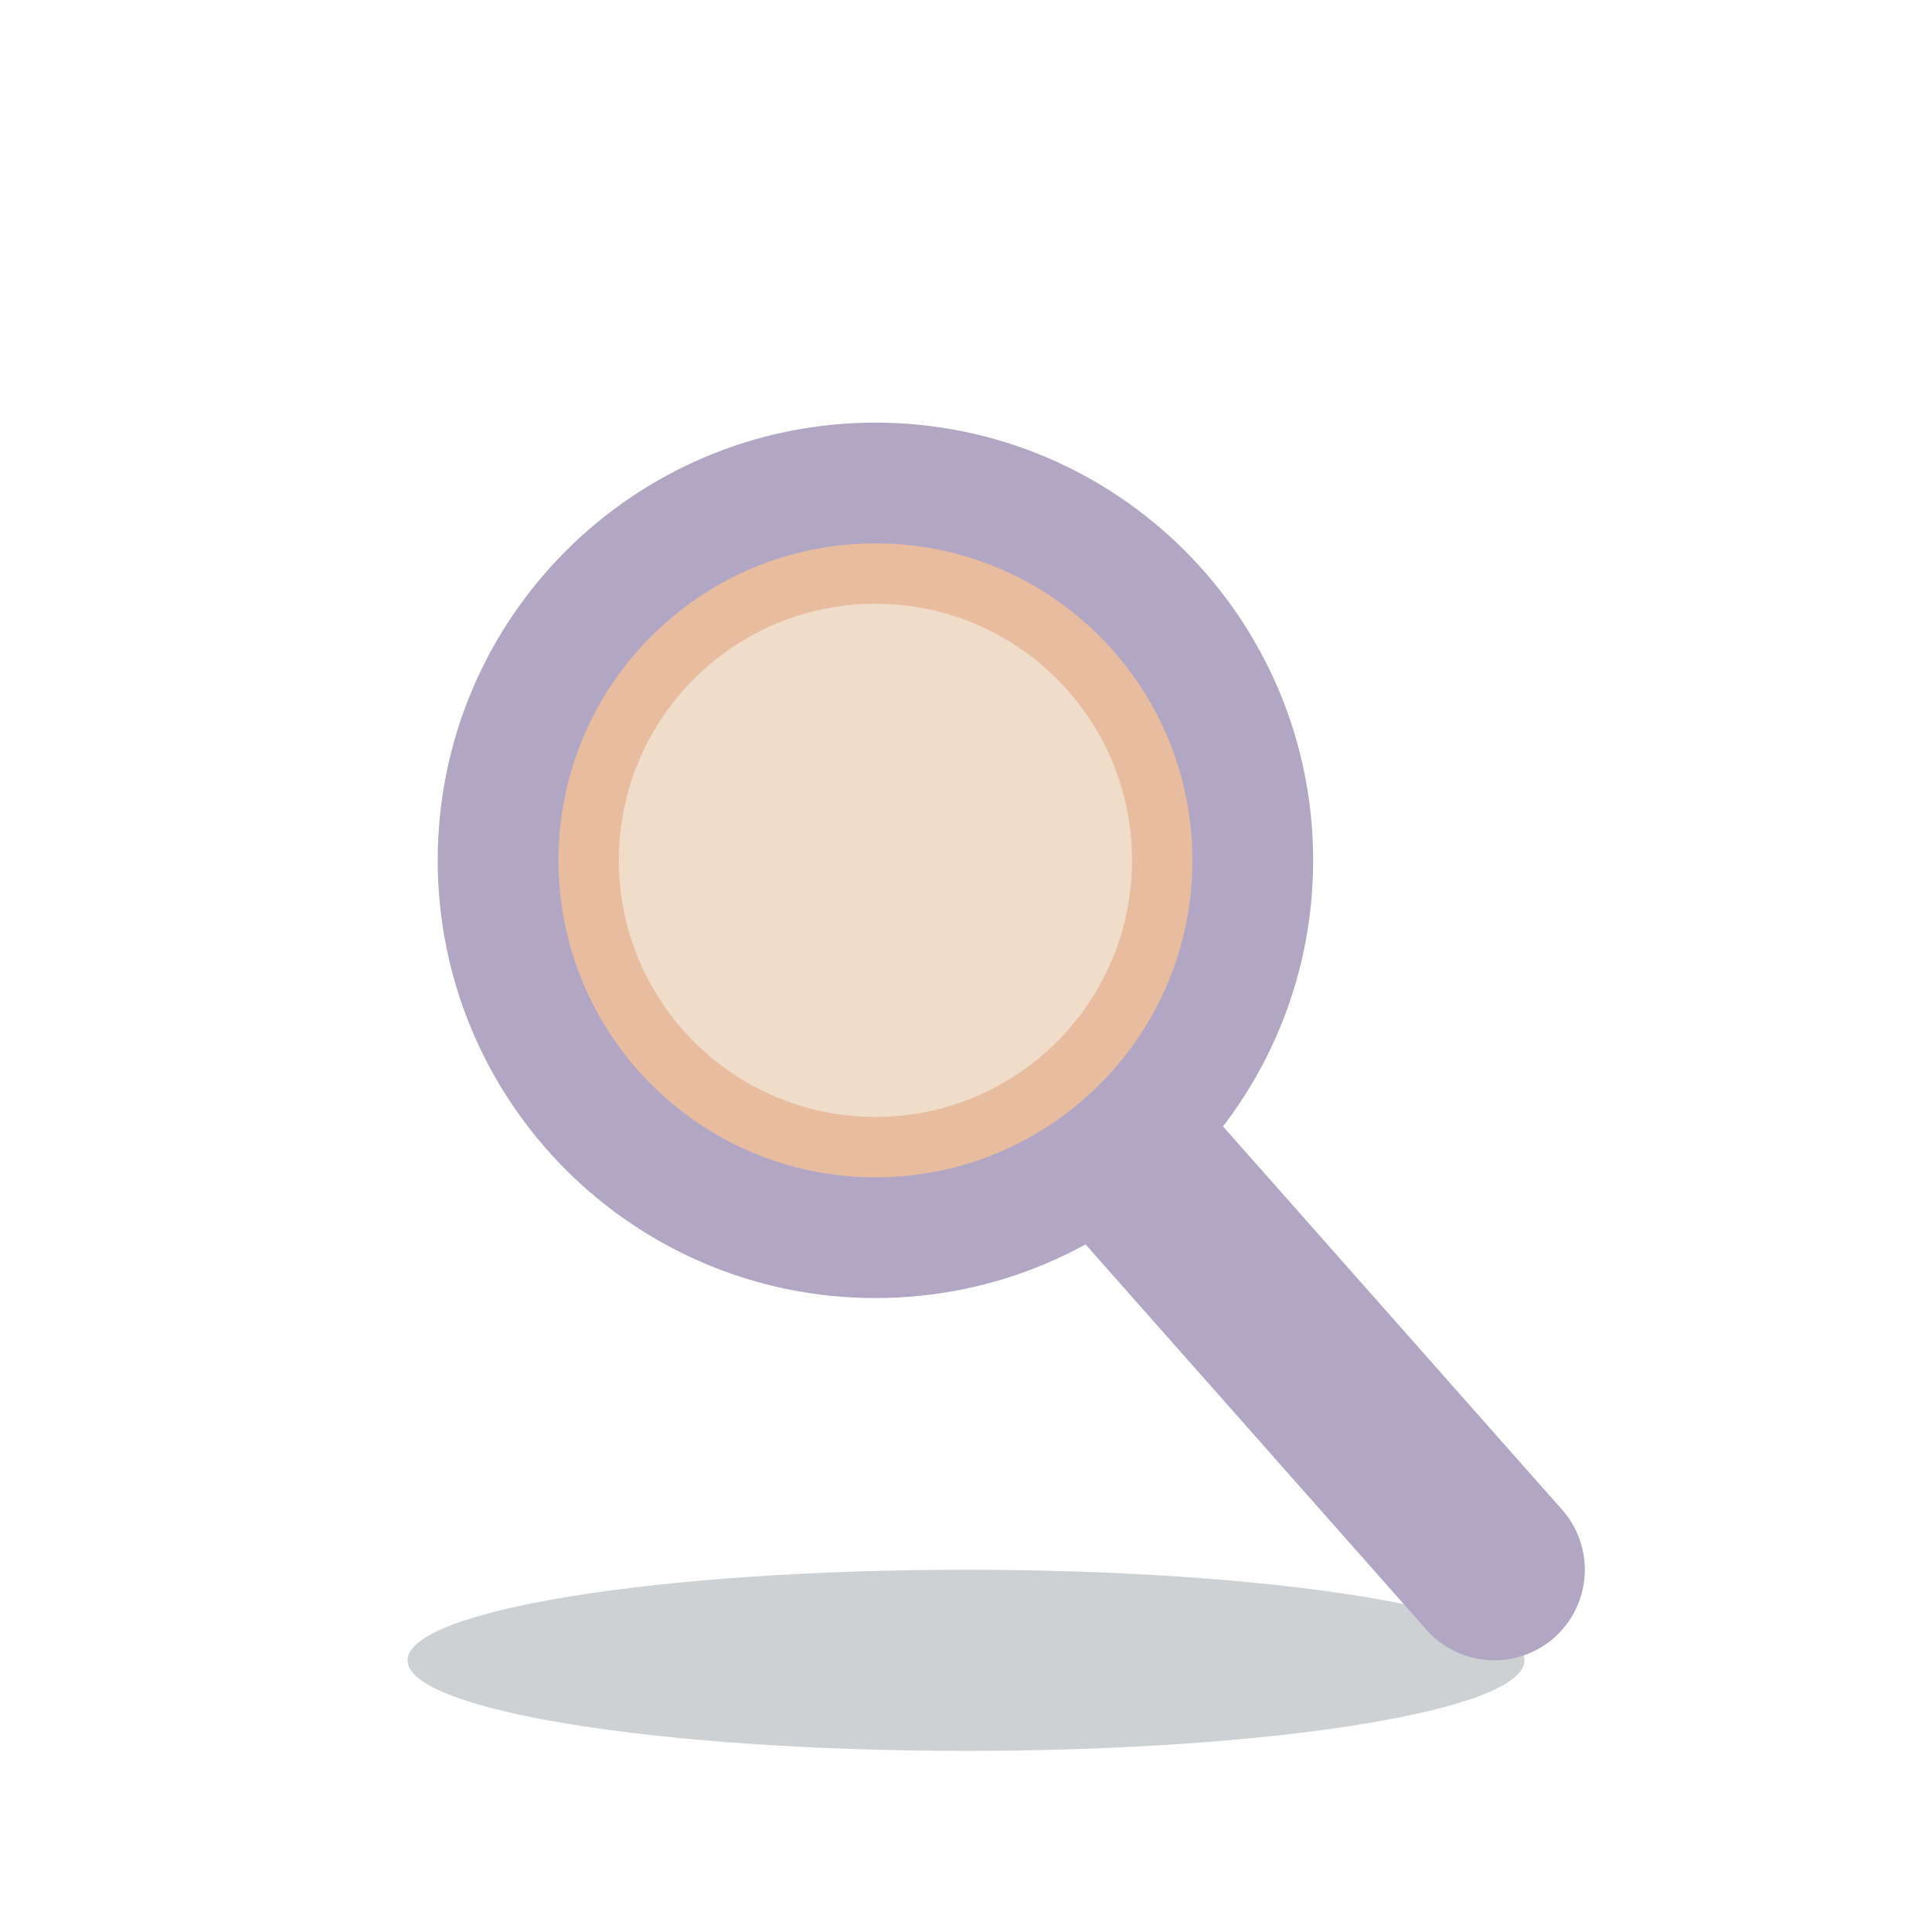
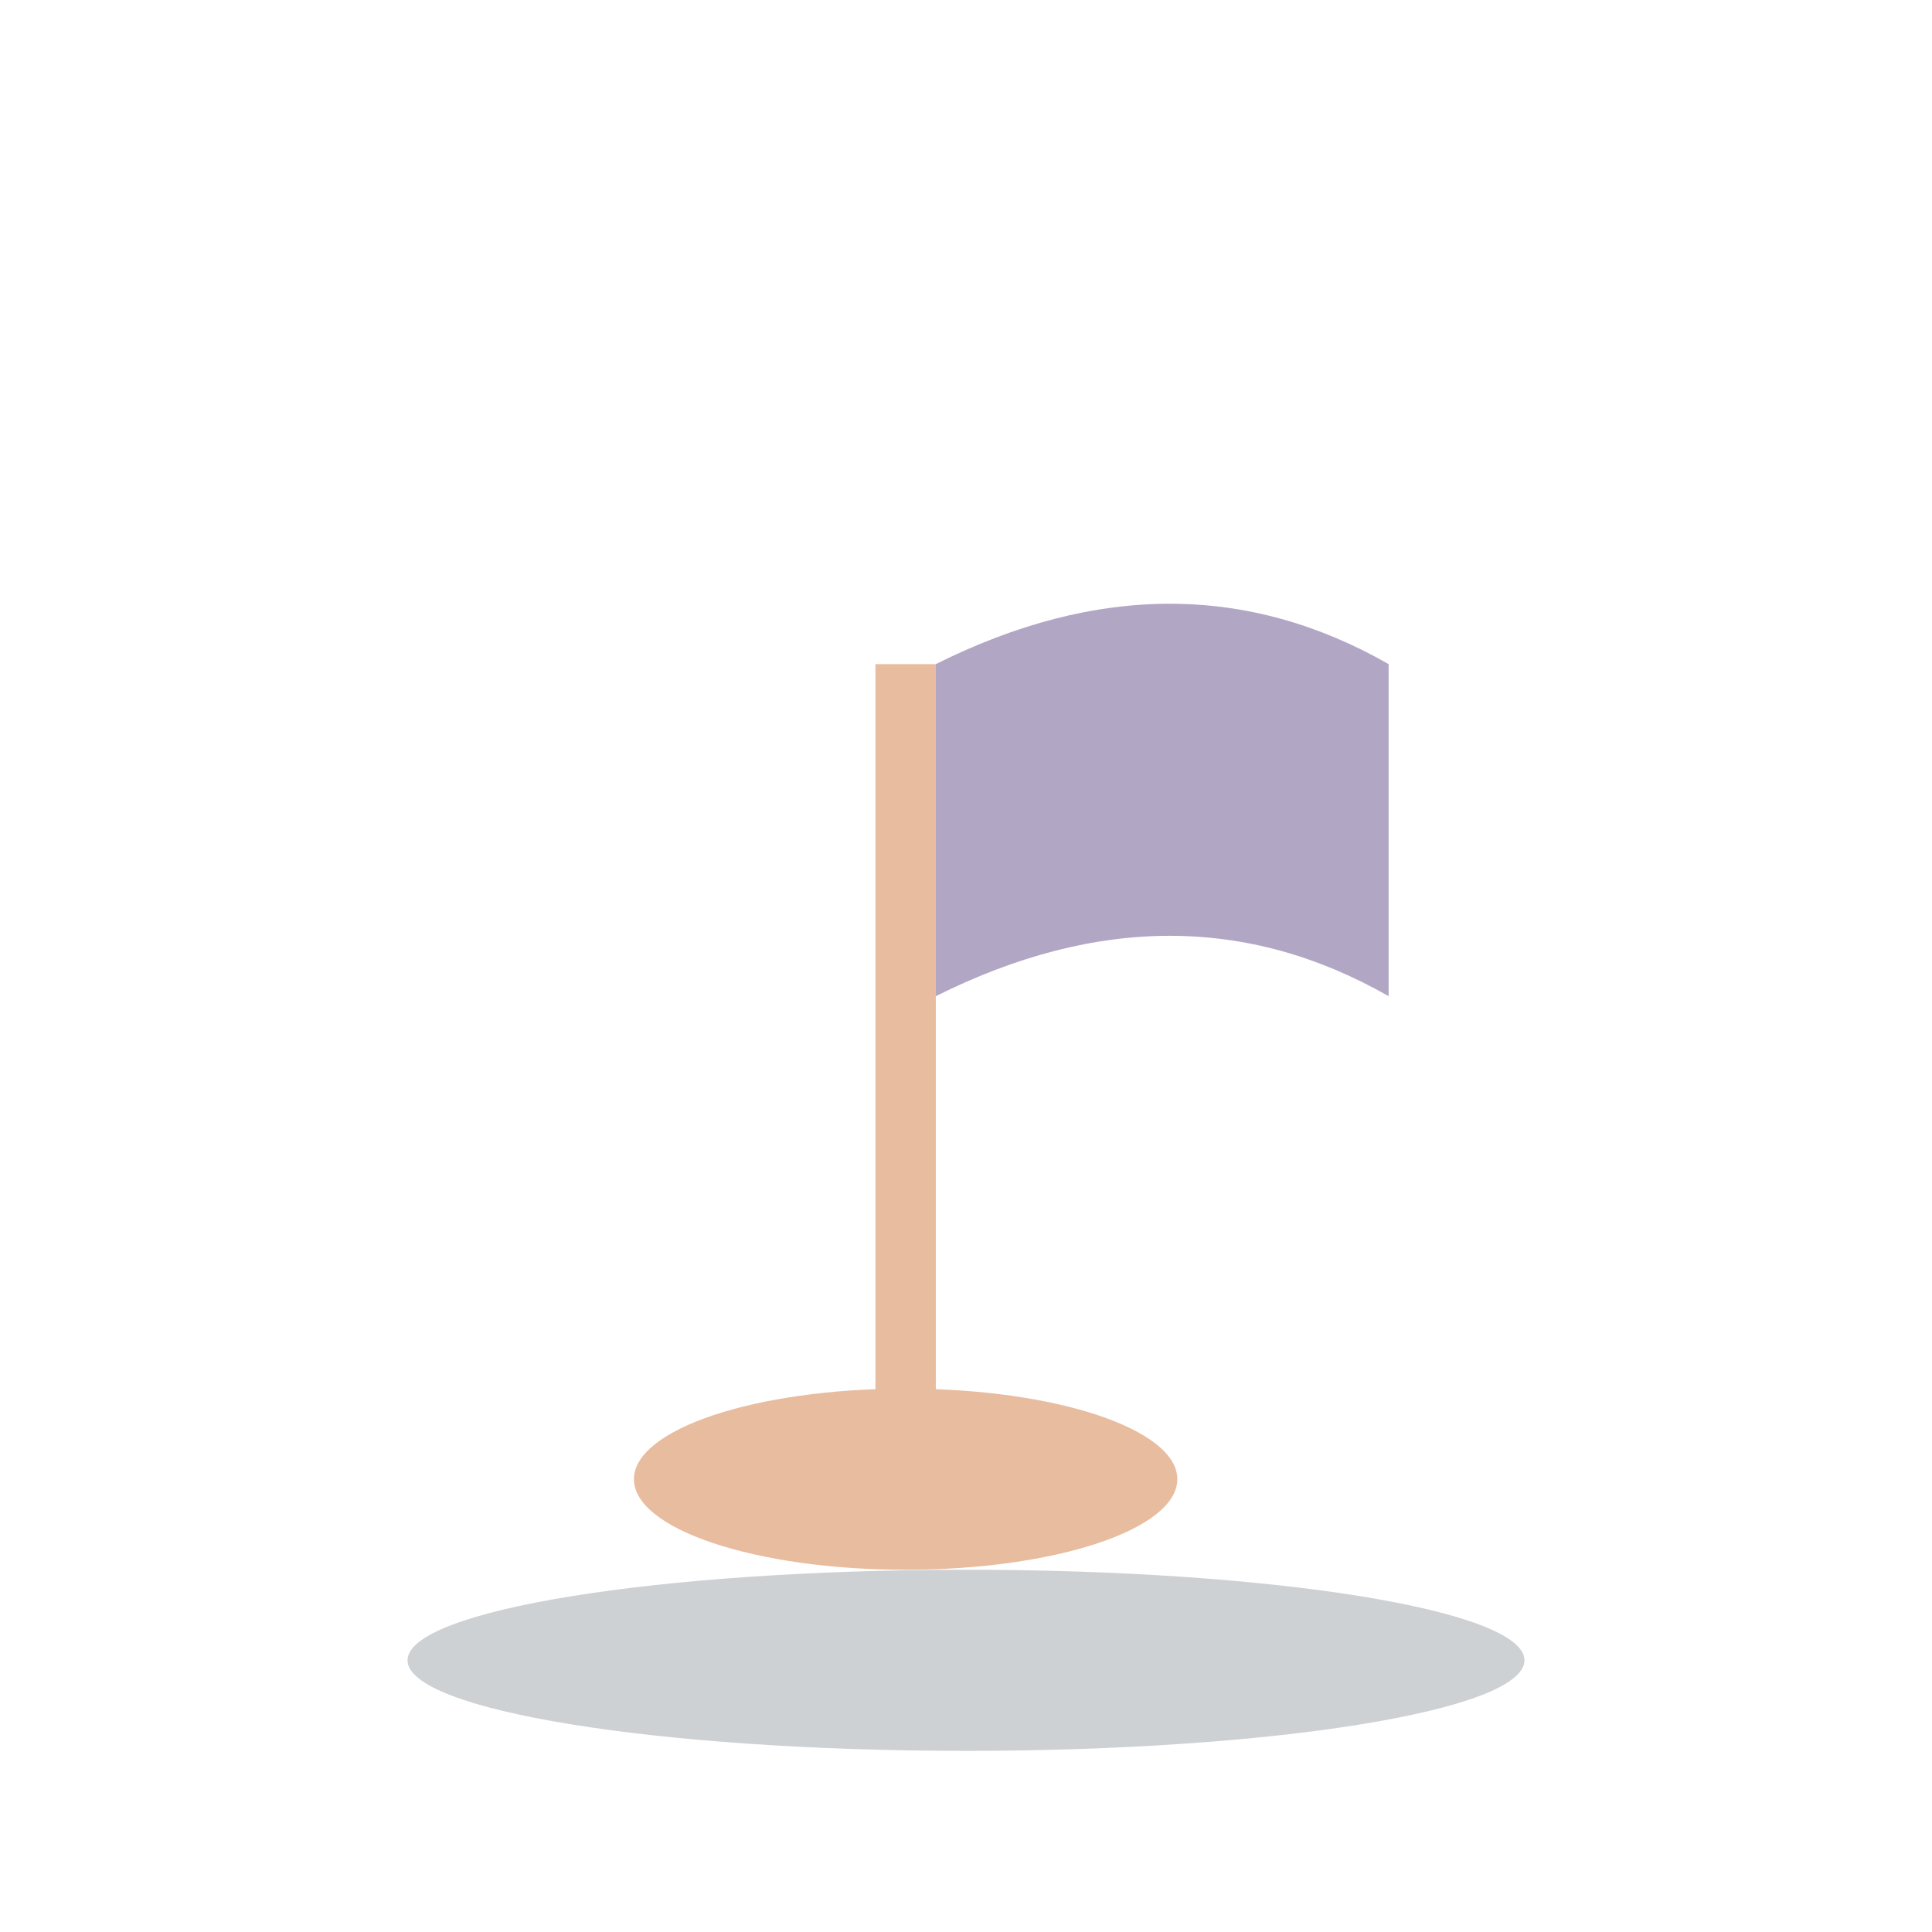
<svg xmlns="http://www.w3.org/2000/svg" width="128" height="128" viewBox="0 0 128 128">
  <ellipse cx="64" cy="110" rx="37" ry="6" fill="#0a1824" opacity=".2" />
-   <circle cx="58" cy="57" r="25" fill="#E8BC9F" stroke="#B2A6C5" stroke-width="8" />
-   <circle cx="58" cy="57" r="17" fill="#F2EBDD" fill-opacity=".7" />
-   <path d="M76 78l23 26" stroke="#B2A6C5" stroke-width="12" stroke-linecap="round" />
+   <ellipse cx="60" cy="98" rx="18" ry="6" fill="#E8BC9F" />
+   <path d="M60 96V44" stroke="#E8BC9F" stroke-width="4" />
+   <path d="M62 44q16-8 30 0v22q-14-8-30 0z" fill="#B2A6C5" />
</svg>
